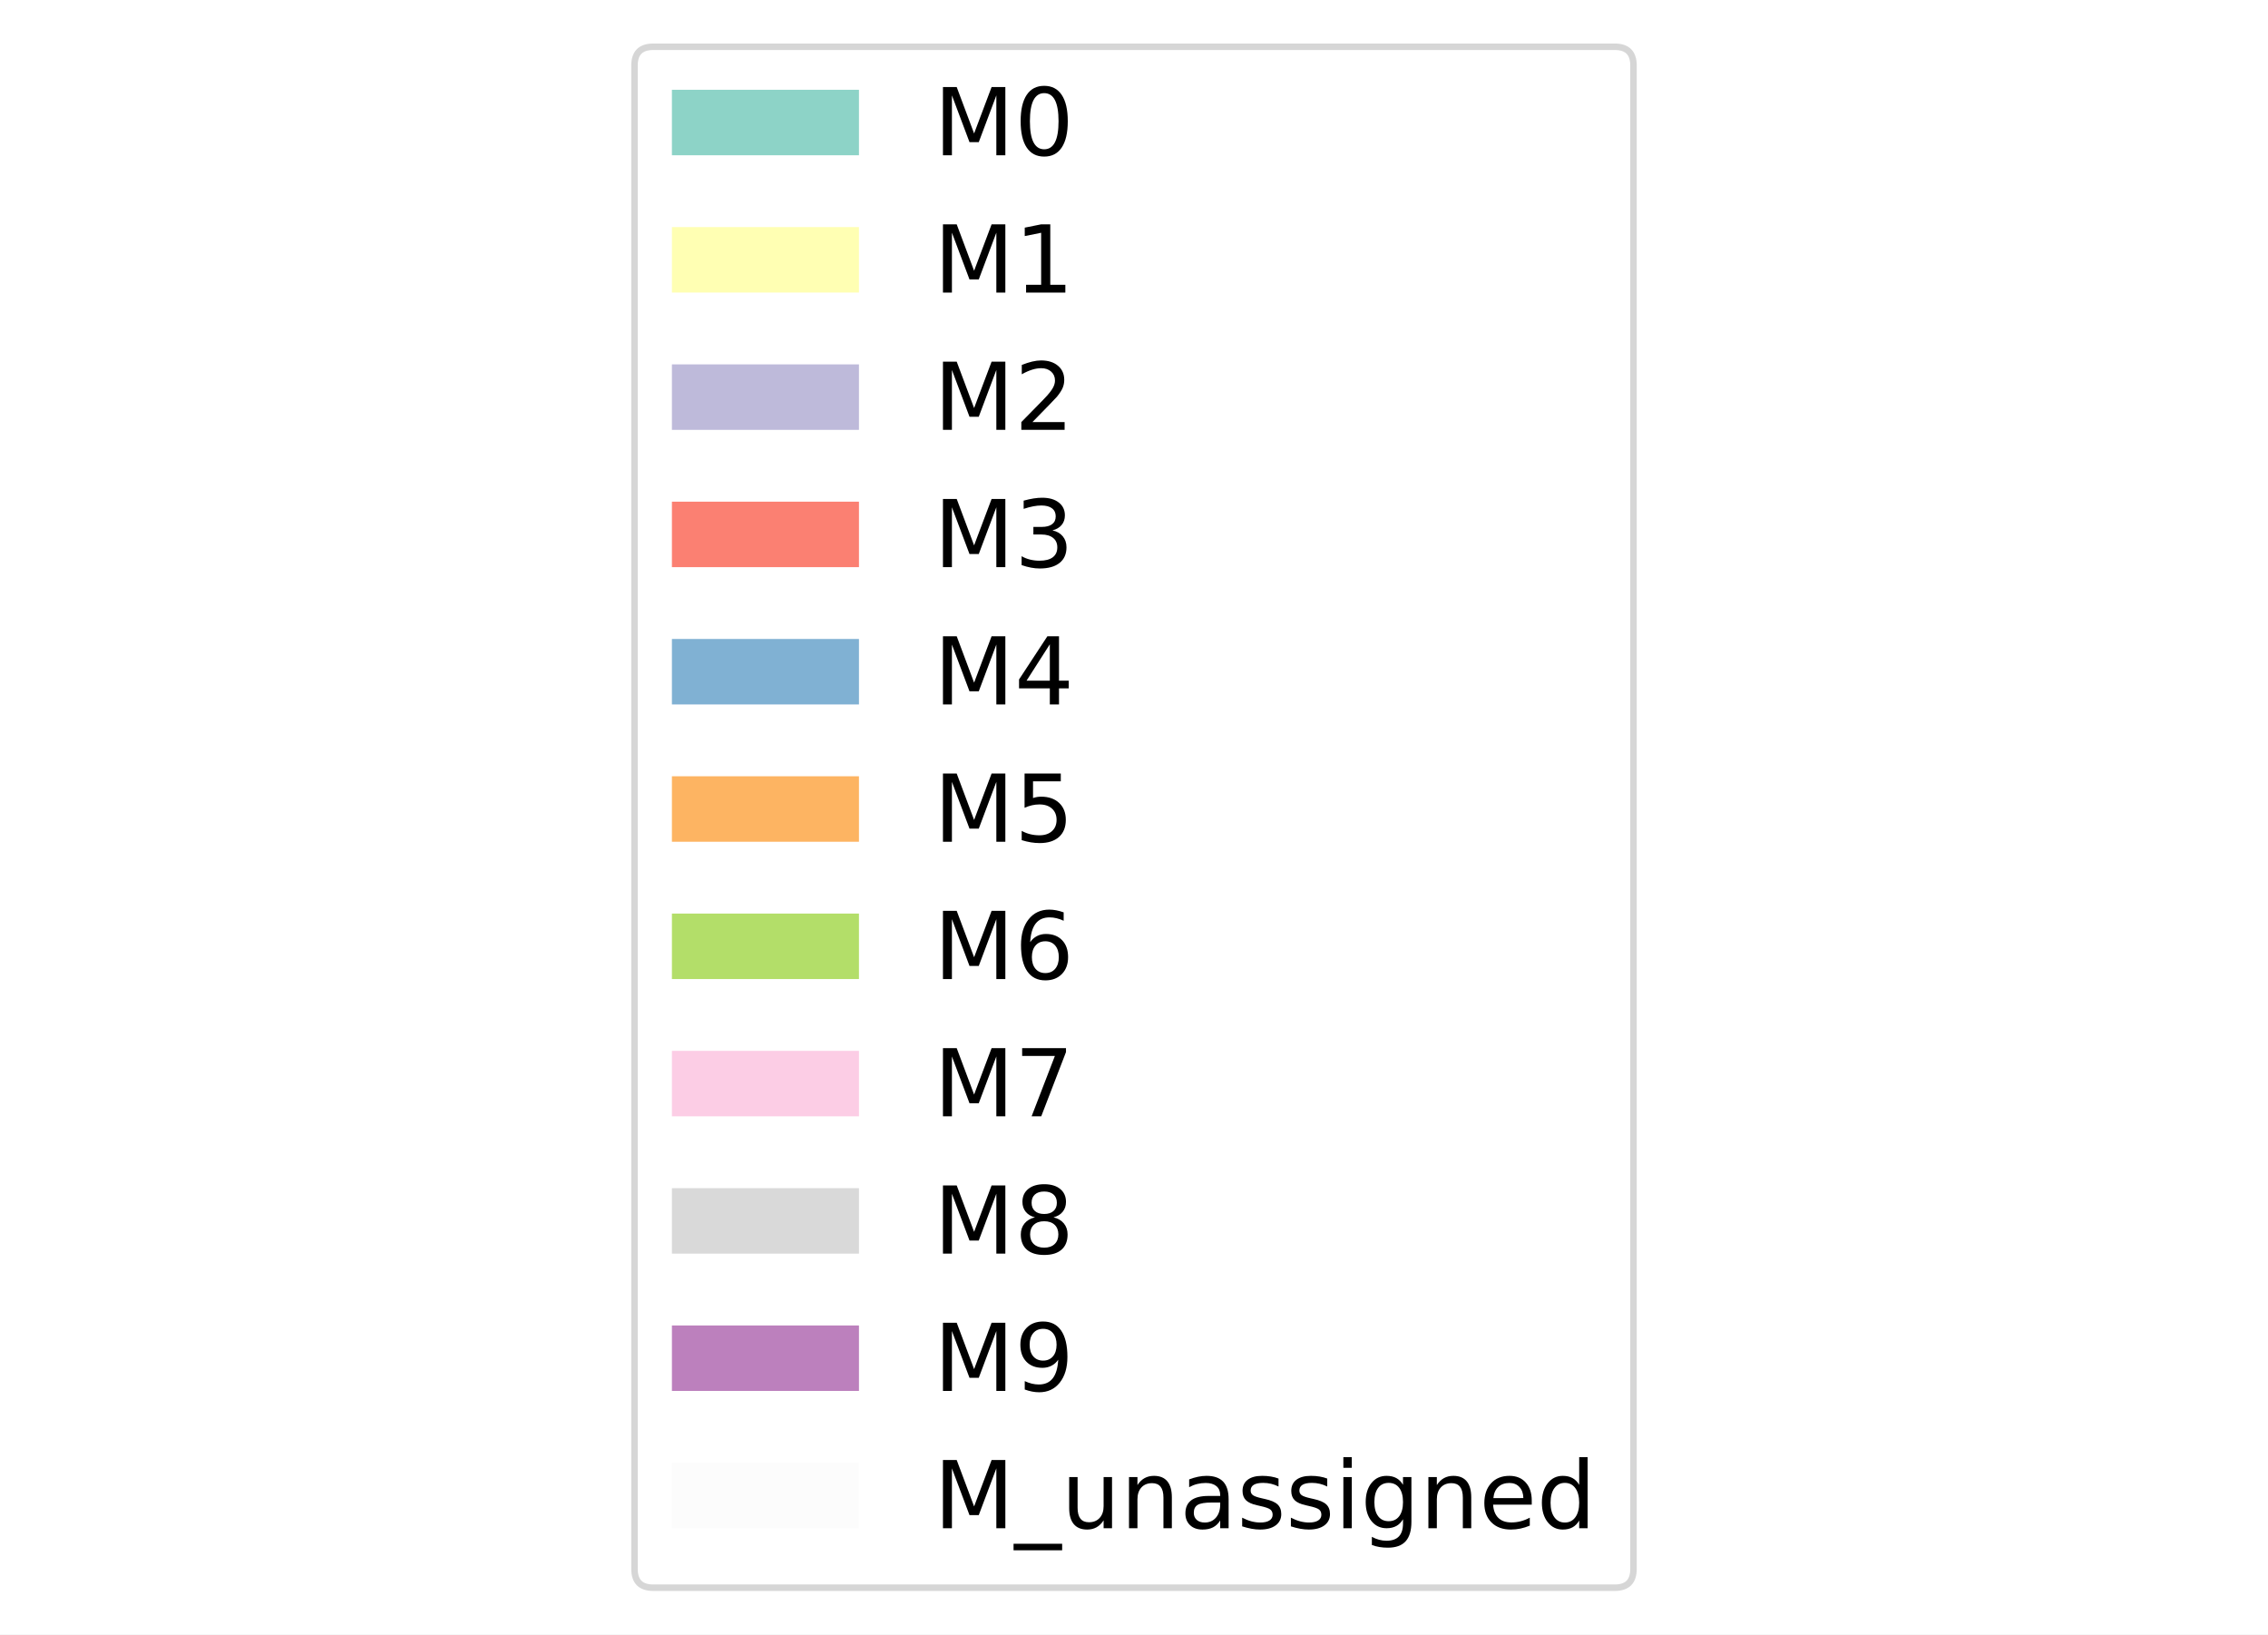
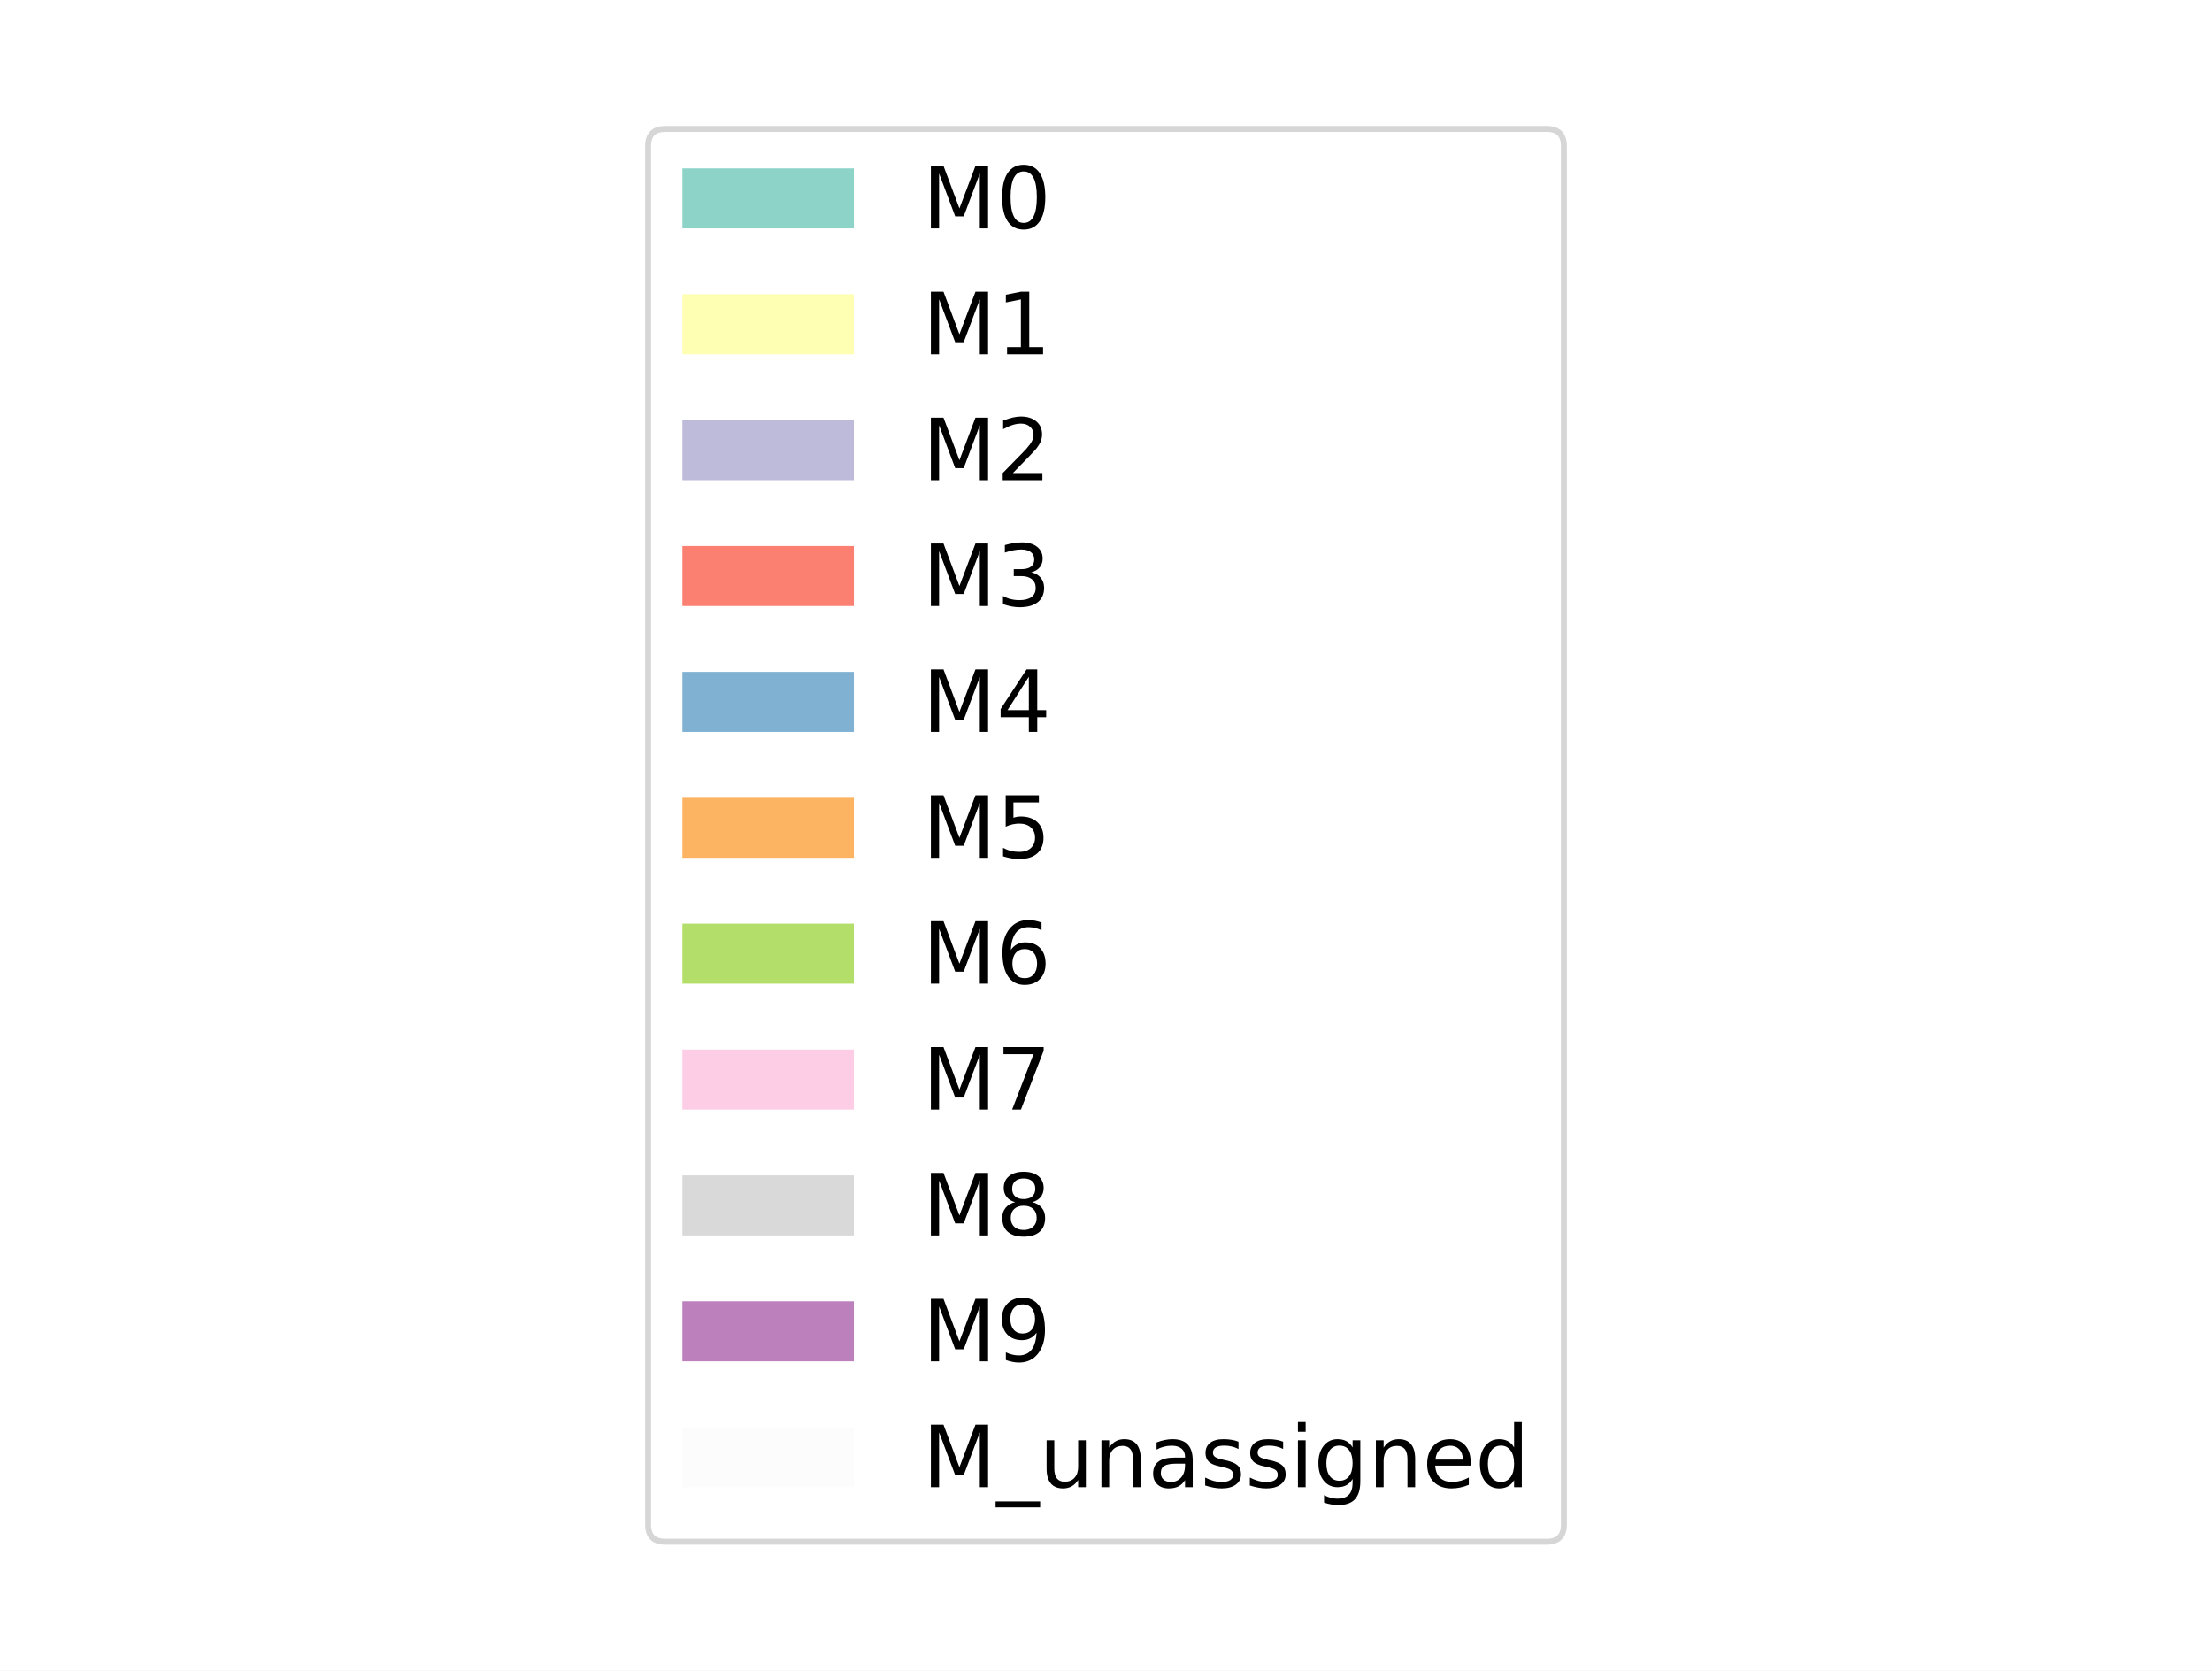
- <svg xmlns="http://www.w3.org/2000/svg" xmlns:xlink="http://www.w3.org/1999/xlink" width="349.2pt" height="251.622pt" viewBox="0 0 349.2 251.622" version="1.1">
+ <svg xmlns="http://www.w3.org/2000/svg" xmlns:xlink="http://www.w3.org/1999/xlink" width="371.52pt" height="280.512pt" viewBox="0 0 371.52 280.512" version="1.1">
  <defs>
    <style type="text/css">*{stroke-linejoin: round; stroke-linecap: butt}</style>
  </defs>
  <g id="figure_1">
    <g id="patch_1">
-       <path d="M 0 251.622  L 349.2 251.622  L 349.2 0  L 0 0  z " style="fill: #ffffff" />
+       <path d="M 0 280.512  L 371.52 280.512  L 371.52 0  L 0 0  z " style="fill: #ffffff" />
    </g>
    <g id="axes_1">
      <g id="legend_1">
        <g id="patch_2">
-           <path d="M 100.573 244.422  L 248.627 244.422  Q 251.507 244.422 251.507 241.542  L 251.507 10.08  Q 251.507 7.2 248.627 7.2  L 100.573 7.2  Q 97.693 7.2 97.693 10.08  L 97.693 241.542  Q 97.693 244.422 100.573 244.422  z " style="fill: #ffffff; opacity: 0.8; stroke: #cccccc; stroke-linejoin: miter" />
+           <path d="M 111.733 258.867  L 259.787 258.867  Q 262.667 258.867 262.667 255.987  L 262.667 24.525  Q 262.667 21.645 259.787 21.645  L 111.733 21.645  Q 108.853 21.645 108.853 24.525  L 108.853 255.987  Q 108.853 258.867 111.733 258.867  z " style="fill: #ffffff; opacity: 0.8; stroke: #cccccc; stroke-linejoin: miter" />
        </g>
        <g id="patch_3">
-           <path d="M 103.453 23.902  L 132.253 23.902  L 132.253 13.822  L 103.453 13.822  z " style="fill: #8dd3c7" />
+           <path d="M 114.613 38.347  L 143.413 38.347  L 143.413 28.267  L 114.613 28.267  z " style="fill: #8dd3c7" />
        </g>
        <g id="text_1">
-           <g transform="translate(143.7728 23.90175) scale(0.144 -0.144)">
+           <g transform="translate(154.9327 38.34675) scale(0.144 -0.144)">
            <defs>
              <path id="DejaVuSans-4d" d="M 628 4666  L 1569 4666  L 2759 1491  L 3956 4666  L 4897 4666  L 4897 0  L 4281 0  L 4281 4097  L 3078 897  L 2444 897  L 1241 4097  L 1241 0  L 628 0  L 628 4666  z " transform="scale(0.015625)" />
              <path id="DejaVuSans-30" d="M 2034 4250  Q 1547 4250 1301 3770  Q 1056 3291 1056 2328  Q 1056 1369 1301 889  Q 1547 409 2034 409  Q 2525 409 2770 889  Q 3016 1369 3016 2328  Q 3016 3291 2770 3770  Q 2525 4250 2034 4250  z M 2034 4750  Q 2819 4750 3233 4129  Q 3647 3509 3647 2328  Q 3647 1150 3233 529  Q 2819 -91 2034 -91  Q 1250 -91 836 529  Q 422 1150 422 2328  Q 422 3509 836 4129  Q 1250 4750 2034 4750  z " transform="scale(0.015625)" />
            </defs>
            <use xlink:href="#DejaVuSans-4d" />
            <use xlink:href="#DejaVuSans-30" transform="translate(86.2793 0)" />
          </g>
        </g>
        <g id="patch_4">
-           <path d="M 103.453 45.038  L 132.253 45.038  L 132.253 34.958  L 103.453 34.958  z " style="fill: #ffffb3" />
+           <path d="M 114.613 59.483  L 143.413 59.483  L 143.413 49.403  L 114.613 49.403  z " style="fill: #ffffb3" />
        </g>
        <g id="text_2">
-           <g transform="translate(143.7728 45.03825) scale(0.144 -0.144)">
+           <g transform="translate(154.9327 59.48325) scale(0.144 -0.144)">
            <defs>
              <path id="DejaVuSans-31" d="M 794 531  L 1825 531  L 1825 4091  L 703 3866  L 703 4441  L 1819 4666  L 2450 4666  L 2450 531  L 3481 531  L 3481 0  L 794 0  L 794 531  z " transform="scale(0.015625)" />
            </defs>
            <use xlink:href="#DejaVuSans-4d" />
            <use xlink:href="#DejaVuSans-31" transform="translate(86.2793 0)" />
          </g>
        </g>
        <g id="patch_5">
-           <path d="M 103.453 66.175  L 132.253 66.175  L 132.253 56.095  L 103.453 56.095  z " style="fill: #bebada" />
+           <path d="M 114.613 80.62  L 143.413 80.62  L 143.413 70.54  L 114.613 70.54  z " style="fill: #bebada" />
        </g>
        <g id="text_3">
-           <g transform="translate(143.7728 66.17475) scale(0.144 -0.144)">
+           <g transform="translate(154.9327 80.61975) scale(0.144 -0.144)">
            <defs>
              <path id="DejaVuSans-32" d="M 1228 531  L 3431 531  L 3431 0  L 469 0  L 469 531  Q 828 903 1448 1529  Q 2069 2156 2228 2338  Q 2531 2678 2651 2914  Q 2772 3150 2772 3378  Q 2772 3750 2511 3984  Q 2250 4219 1831 4219  Q 1534 4219 1204 4116  Q 875 4013 500 3803  L 500 4441  Q 881 4594 1212 4672  Q 1544 4750 1819 4750  Q 2544 4750 2975 4387  Q 3406 4025 3406 3419  Q 3406 3131 3298 2873  Q 3191 2616 2906 2266  Q 2828 2175 2409 1742  Q 1991 1309 1228 531  z " transform="scale(0.015625)" />
            </defs>
            <use xlink:href="#DejaVuSans-4d" />
            <use xlink:href="#DejaVuSans-32" transform="translate(86.2793 0)" />
          </g>
        </g>
        <g id="patch_6">
-           <path d="M 103.453 87.311  L 132.253 87.311  L 132.253 77.231  L 103.453 77.231  z " style="fill: #fb8072" />
+           <path d="M 114.613 101.756  L 143.413 101.756  L 143.413 91.676  L 114.613 91.676  z " style="fill: #fb8072" />
        </g>
        <g id="text_4">
-           <g transform="translate(143.7728 87.31125) scale(0.144 -0.144)">
+           <g transform="translate(154.9327 101.7562) scale(0.144 -0.144)">
            <defs>
              <path id="DejaVuSans-33" d="M 2597 2516  Q 3050 2419 3304 2112  Q 3559 1806 3559 1356  Q 3559 666 3084 287  Q 2609 -91 1734 -91  Q 1441 -91 1130 -33  Q 819 25 488 141  L 488 750  Q 750 597 1062 519  Q 1375 441 1716 441  Q 2309 441 2620 675  Q 2931 909 2931 1356  Q 2931 1769 2642 2001  Q 2353 2234 1838 2234  L 1294 2234  L 1294 2753  L 1863 2753  Q 2328 2753 2575 2939  Q 2822 3125 2822 3475  Q 2822 3834 2567 4026  Q 2313 4219 1838 4219  Q 1578 4219 1281 4162  Q 984 4106 628 3988  L 628 4550  Q 988 4650 1302 4700  Q 1616 4750 1894 4750  Q 2613 4750 3031 4423  Q 3450 4097 3450 3541  Q 3450 3153 3228 2886  Q 3006 2619 2597 2516  z " transform="scale(0.015625)" />
            </defs>
            <use xlink:href="#DejaVuSans-4d" />
            <use xlink:href="#DejaVuSans-33" transform="translate(86.2793 0)" />
          </g>
        </g>
        <g id="patch_7">
-           <path d="M 103.453 108.448  L 132.253 108.448  L 132.253 98.368  L 103.453 98.368  z " style="fill: #80b1d3" />
+           <path d="M 114.613 122.893  L 143.413 122.893  L 143.413 112.813  L 114.613 112.813  z " style="fill: #80b1d3" />
        </g>
        <g id="text_5">
-           <g transform="translate(143.7728 108.4477) scale(0.144 -0.144)">
+           <g transform="translate(154.9327 122.8928) scale(0.144 -0.144)">
            <defs>
              <path id="DejaVuSans-34" d="M 2419 4116  L 825 1625  L 2419 1625  L 2419 4116  z M 2253 4666  L 3047 4666  L 3047 1625  L 3713 1625  L 3713 1100  L 3047 1100  L 3047 0  L 2419 0  L 2419 1100  L 313 1100  L 313 1709  L 2253 4666  z " transform="scale(0.015625)" />
            </defs>
            <use xlink:href="#DejaVuSans-4d" />
            <use xlink:href="#DejaVuSans-34" transform="translate(86.2793 0)" />
          </g>
        </g>
        <g id="patch_8">
-           <path d="M 103.453 129.584  L 132.253 129.584  L 132.253 119.504  L 103.453 119.504  z " style="fill: #fdb462" />
+           <path d="M 114.613 144.029  L 143.413 144.029  L 143.413 133.949  L 114.613 133.949  z " style="fill: #fdb462" />
        </g>
        <g id="text_6">
-           <g transform="translate(143.7728 129.5842) scale(0.144 -0.144)">
+           <g transform="translate(154.9327 144.0292) scale(0.144 -0.144)">
            <defs>
              <path id="DejaVuSans-35" d="M 691 4666  L 3169 4666  L 3169 4134  L 1269 4134  L 1269 2991  Q 1406 3038 1543 3061  Q 1681 3084 1819 3084  Q 2600 3084 3056 2656  Q 3513 2228 3513 1497  Q 3513 744 3044 326  Q 2575 -91 1722 -91  Q 1428 -91 1123 -41  Q 819 9 494 109  L 494 744  Q 775 591 1075 516  Q 1375 441 1709 441  Q 2250 441 2565 725  Q 2881 1009 2881 1497  Q 2881 1984 2565 2268  Q 2250 2553 1709 2553  Q 1456 2553 1204 2497  Q 953 2441 691 2322  L 691 4666  z " transform="scale(0.015625)" />
            </defs>
            <use xlink:href="#DejaVuSans-4d" />
            <use xlink:href="#DejaVuSans-35" transform="translate(86.2793 0)" />
          </g>
        </g>
        <g id="patch_9">
-           <path d="M 103.453 150.721  L 132.253 150.721  L 132.253 140.641  L 103.453 140.641  z " style="fill: #b3de69" />
+           <path d="M 114.613 165.166  L 143.413 165.166  L 143.413 155.086  L 114.613 155.086  z " style="fill: #b3de69" />
        </g>
        <g id="text_7">
-           <g transform="translate(143.7728 150.7208) scale(0.144 -0.144)">
+           <g transform="translate(154.9327 165.1658) scale(0.144 -0.144)">
            <defs>
              <path id="DejaVuSans-36" d="M 2113 2584  Q 1688 2584 1439 2293  Q 1191 2003 1191 1497  Q 1191 994 1439 701  Q 1688 409 2113 409  Q 2538 409 2786 701  Q 3034 994 3034 1497  Q 3034 2003 2786 2293  Q 2538 2584 2113 2584  z M 3366 4563  L 3366 3988  Q 3128 4100 2886 4159  Q 2644 4219 2406 4219  Q 1781 4219 1451 3797  Q 1122 3375 1075 2522  Q 1259 2794 1537 2939  Q 1816 3084 2150 3084  Q 2853 3084 3261 2657  Q 3669 2231 3669 1497  Q 3669 778 3244 343  Q 2819 -91 2113 -91  Q 1303 -91 875 529  Q 447 1150 447 2328  Q 447 3434 972 4092  Q 1497 4750 2381 4750  Q 2619 4750 2861 4703  Q 3103 4656 3366 4563  z " transform="scale(0.015625)" />
            </defs>
            <use xlink:href="#DejaVuSans-4d" />
            <use xlink:href="#DejaVuSans-36" transform="translate(86.2793 0)" />
          </g>
        </g>
        <g id="patch_10">
-           <path d="M 103.453 171.857  L 132.253 171.857  L 132.253 161.777  L 103.453 161.777  z " style="fill: #fccde5" />
+           <path d="M 114.613 186.302  L 143.413 186.302  L 143.413 176.222  L 114.613 176.222  z " style="fill: #fccde5" />
        </g>
        <g id="text_8">
-           <g transform="translate(143.7728 171.8572) scale(0.144 -0.144)">
+           <g transform="translate(154.9327 186.3022) scale(0.144 -0.144)">
            <defs>
              <path id="DejaVuSans-37" d="M 525 4666  L 3525 4666  L 3525 4397  L 1831 0  L 1172 0  L 2766 4134  L 525 4134  L 525 4666  z " transform="scale(0.015625)" />
            </defs>
            <use xlink:href="#DejaVuSans-4d" />
            <use xlink:href="#DejaVuSans-37" transform="translate(86.2793 0)" />
          </g>
        </g>
        <g id="patch_11">
-           <path d="M 103.453 192.994  L 132.253 192.994  L 132.253 182.914  L 103.453 182.914  z " style="fill: #d9d9d9" />
+           <path d="M 114.613 207.439  L 143.413 207.439  L 143.413 197.359  L 114.613 197.359  z " style="fill: #d9d9d9" />
        </g>
        <g id="text_9">
-           <g transform="translate(143.7728 192.9938) scale(0.144 -0.144)">
+           <g transform="translate(154.9327 207.4387) scale(0.144 -0.144)">
            <defs>
              <path id="DejaVuSans-38" d="M 2034 2216  Q 1584 2216 1326 1975  Q 1069 1734 1069 1313  Q 1069 891 1326 650  Q 1584 409 2034 409  Q 2484 409 2743 651  Q 3003 894 3003 1313  Q 3003 1734 2745 1975  Q 2488 2216 2034 2216  z M 1403 2484  Q 997 2584 770 2862  Q 544 3141 544 3541  Q 544 4100 942 4425  Q 1341 4750 2034 4750  Q 2731 4750 3128 4425  Q 3525 4100 3525 3541  Q 3525 3141 3298 2862  Q 3072 2584 2669 2484  Q 3125 2378 3379 2068  Q 3634 1759 3634 1313  Q 3634 634 3220 271  Q 2806 -91 2034 -91  Q 1263 -91 848 271  Q 434 634 434 1313  Q 434 1759 690 2068  Q 947 2378 1403 2484  z M 1172 3481  Q 1172 3119 1398 2916  Q 1625 2713 2034 2713  Q 2441 2713 2670 2916  Q 2900 3119 2900 3481  Q 2900 3844 2670 4047  Q 2441 4250 2034 4250  Q 1625 4250 1398 4047  Q 1172 3844 1172 3481  z " transform="scale(0.015625)" />
            </defs>
            <use xlink:href="#DejaVuSans-4d" />
            <use xlink:href="#DejaVuSans-38" transform="translate(86.2793 0)" />
          </g>
        </g>
        <g id="patch_12">
-           <path d="M 103.453 214.13  L 132.253 214.13  L 132.253 204.05  L 103.453 204.05  z " style="fill: #bc80bd" />
+           <path d="M 114.613 228.575  L 143.413 228.575  L 143.413 218.495  L 114.613 218.495  z " style="fill: #bc80bd" />
        </g>
        <g id="text_10">
-           <g transform="translate(143.7728 214.1302) scale(0.144 -0.144)">
+           <g transform="translate(154.9327 228.5753) scale(0.144 -0.144)">
            <defs>
              <path id="DejaVuSans-39" d="M 703 97  L 703 672  Q 941 559 1184 500  Q 1428 441 1663 441  Q 2288 441 2617 861  Q 2947 1281 2994 2138  Q 2813 1869 2534 1725  Q 2256 1581 1919 1581  Q 1219 1581 811 2004  Q 403 2428 403 3163  Q 403 3881 828 4315  Q 1253 4750 1959 4750  Q 2769 4750 3195 4129  Q 3622 3509 3622 2328  Q 3622 1225 3098 567  Q 2575 -91 1691 -91  Q 1453 -91 1209 -44  Q 966 3 703 97  z M 1959 2075  Q 2384 2075 2632 2365  Q 2881 2656 2881 3163  Q 2881 3666 2632 3958  Q 2384 4250 1959 4250  Q 1534 4250 1286 3958  Q 1038 3666 1038 3163  Q 1038 2656 1286 2365  Q 1534 2075 1959 2075  z " transform="scale(0.015625)" />
            </defs>
            <use xlink:href="#DejaVuSans-4d" />
            <use xlink:href="#DejaVuSans-39" transform="translate(86.2793 0)" />
          </g>
        </g>
        <g id="patch_13">
-           <path d="M 103.453 235.267  L 132.253 235.267  L 132.253 225.187  L 103.453 225.187  z " style="fill: #fcfcfc" />
+           <path d="M 114.613 249.712  L 143.413 249.712  L 143.413 239.632  L 114.613 239.632  z " style="fill: #fcfcfc" />
        </g>
        <g id="text_11">
-           <g transform="translate(143.7728 235.2668) scale(0.144 -0.144)">
+           <g transform="translate(154.9327 249.7117) scale(0.144 -0.144)">
            <defs>
              <path id="DejaVuSans-5f" d="M 3263 -1063  L 3263 -1509  L -63 -1509  L -63 -1063  L 3263 -1063  z " transform="scale(0.015625)" />
              <path id="DejaVuSans-75" d="M 544 1381  L 544 3500  L 1119 3500  L 1119 1403  Q 1119 906 1312 657  Q 1506 409 1894 409  Q 2359 409 2629 706  Q 2900 1003 2900 1516  L 2900 3500  L 3475 3500  L 3475 0  L 2900 0  L 2900 538  Q 2691 219 2414 64  Q 2138 -91 1772 -91  Q 1169 -91 856 284  Q 544 659 544 1381  z M 1991 3584  L 1991 3584  z " transform="scale(0.015625)" />
              <path id="DejaVuSans-6e" d="M 3513 2113  L 3513 0  L 2938 0  L 2938 2094  Q 2938 2591 2744 2837  Q 2550 3084 2163 3084  Q 1697 3084 1428 2787  Q 1159 2491 1159 1978  L 1159 0  L 581 0  L 581 3500  L 1159 3500  L 1159 2956  Q 1366 3272 1645 3428  Q 1925 3584 2291 3584  Q 2894 3584 3203 3211  Q 3513 2838 3513 2113  z " transform="scale(0.015625)" />
              <path id="DejaVuSans-61" d="M 2194 1759  Q 1497 1759 1228 1600  Q 959 1441 959 1056  Q 959 750 1161 570  Q 1363 391 1709 391  Q 2188 391 2477 730  Q 2766 1069 2766 1631  L 2766 1759  L 2194 1759  z M 3341 1997  L 3341 0  L 2766 0  L 2766 531  Q 2569 213 2275 61  Q 1981 -91 1556 -91  Q 1019 -91 701 211  Q 384 513 384 1019  Q 384 1609 779 1909  Q 1175 2209 1959 2209  L 2766 2209  L 2766 2266  Q 2766 2663 2505 2880  Q 2244 3097 1772 3097  Q 1472 3097 1187 3025  Q 903 2953 641 2809  L 641 3341  Q 956 3463 1253 3523  Q 1550 3584 1831 3584  Q 2591 3584 2966 3190  Q 3341 2797 3341 1997  z " transform="scale(0.015625)" />
              <path id="DejaVuSans-73" d="M 2834 3397  L 2834 2853  Q 2591 2978 2328 3040  Q 2066 3103 1784 3103  Q 1356 3103 1142 2972  Q 928 2841 928 2578  Q 928 2378 1081 2264  Q 1234 2150 1697 2047  L 1894 2003  Q 2506 1872 2764 1633  Q 3022 1394 3022 966  Q 3022 478 2636 193  Q 2250 -91 1575 -91  Q 1294 -91 989 -36  Q 684 19 347 128  L 347 722  Q 666 556 975 473  Q 1284 391 1588 391  Q 1994 391 2212 530  Q 2431 669 2431 922  Q 2431 1156 2273 1281  Q 2116 1406 1581 1522  L 1381 1569  Q 847 1681 609 1914  Q 372 2147 372 2553  Q 372 3047 722 3315  Q 1072 3584 1716 3584  Q 2034 3584 2315 3537  Q 2597 3491 2834 3397  z " transform="scale(0.015625)" />
              <path id="DejaVuSans-69" d="M 603 3500  L 1178 3500  L 1178 0  L 603 0  L 603 3500  z M 603 4863  L 1178 4863  L 1178 4134  L 603 4134  L 603 4863  z " transform="scale(0.015625)" />
              <path id="DejaVuSans-67" d="M 2906 1791  Q 2906 2416 2648 2759  Q 2391 3103 1925 3103  Q 1463 3103 1205 2759  Q 947 2416 947 1791  Q 947 1169 1205 825  Q 1463 481 1925 481  Q 2391 481 2648 825  Q 2906 1169 2906 1791  z M 3481 434  Q 3481 -459 3084 -895  Q 2688 -1331 1869 -1331  Q 1566 -1331 1297 -1286  Q 1028 -1241 775 -1147  L 775 -588  Q 1028 -725 1275 -790  Q 1522 -856 1778 -856  Q 2344 -856 2625 -561  Q 2906 -266 2906 331  L 2906 616  Q 2728 306 2450 153  Q 2172 0 1784 0  Q 1141 0 747 490  Q 353 981 353 1791  Q 353 2603 747 3093  Q 1141 3584 1784 3584  Q 2172 3584 2450 3431  Q 2728 3278 2906 2969  L 2906 3500  L 3481 3500  L 3481 434  z " transform="scale(0.015625)" />
              <path id="DejaVuSans-65" d="M 3597 1894  L 3597 1613  L 953 1613  Q 991 1019 1311 708  Q 1631 397 2203 397  Q 2534 397 2845 478  Q 3156 559 3463 722  L 3463 178  Q 3153 47 2828 -22  Q 2503 -91 2169 -91  Q 1331 -91 842 396  Q 353 884 353 1716  Q 353 2575 817 3079  Q 1281 3584 2069 3584  Q 2775 3584 3186 3129  Q 3597 2675 3597 1894  z M 3022 2063  Q 3016 2534 2758 2815  Q 2500 3097 2075 3097  Q 1594 3097 1305 2825  Q 1016 2553 972 2059  L 3022 2063  z " transform="scale(0.015625)" />
              <path id="DejaVuSans-64" d="M 2906 2969  L 2906 4863  L 3481 4863  L 3481 0  L 2906 0  L 2906 525  Q 2725 213 2448 61  Q 2172 -91 1784 -91  Q 1150 -91 751 415  Q 353 922 353 1747  Q 353 2572 751 3078  Q 1150 3584 1784 3584  Q 2172 3584 2448 3432  Q 2725 3281 2906 2969  z M 947 1747  Q 947 1113 1208 752  Q 1469 391 1925 391  Q 2381 391 2643 752  Q 2906 1113 2906 1747  Q 2906 2381 2643 2742  Q 2381 3103 1925 3103  Q 1469 3103 1208 2742  Q 947 2381 947 1747  z " transform="scale(0.015625)" />
            </defs>
            <use xlink:href="#DejaVuSans-4d" />
            <use xlink:href="#DejaVuSans-5f" transform="translate(86.2793 0)" />
            <use xlink:href="#DejaVuSans-75" transform="translate(136.2793 0)" />
            <use xlink:href="#DejaVuSans-6e" transform="translate(199.6582 0)" />
            <use xlink:href="#DejaVuSans-61" transform="translate(263.0371 0)" />
            <use xlink:href="#DejaVuSans-73" transform="translate(324.3164 0)" />
            <use xlink:href="#DejaVuSans-73" transform="translate(376.416 0)" />
            <use xlink:href="#DejaVuSans-69" transform="translate(428.5156 0)" />
            <use xlink:href="#DejaVuSans-67" transform="translate(456.2988 0)" />
            <use xlink:href="#DejaVuSans-6e" transform="translate(519.7754 0)" />
            <use xlink:href="#DejaVuSans-65" transform="translate(583.1543 0)" />
            <use xlink:href="#DejaVuSans-64" transform="translate(644.6777 0)" />
          </g>
        </g>
      </g>
    </g>
  </g>
</svg>
